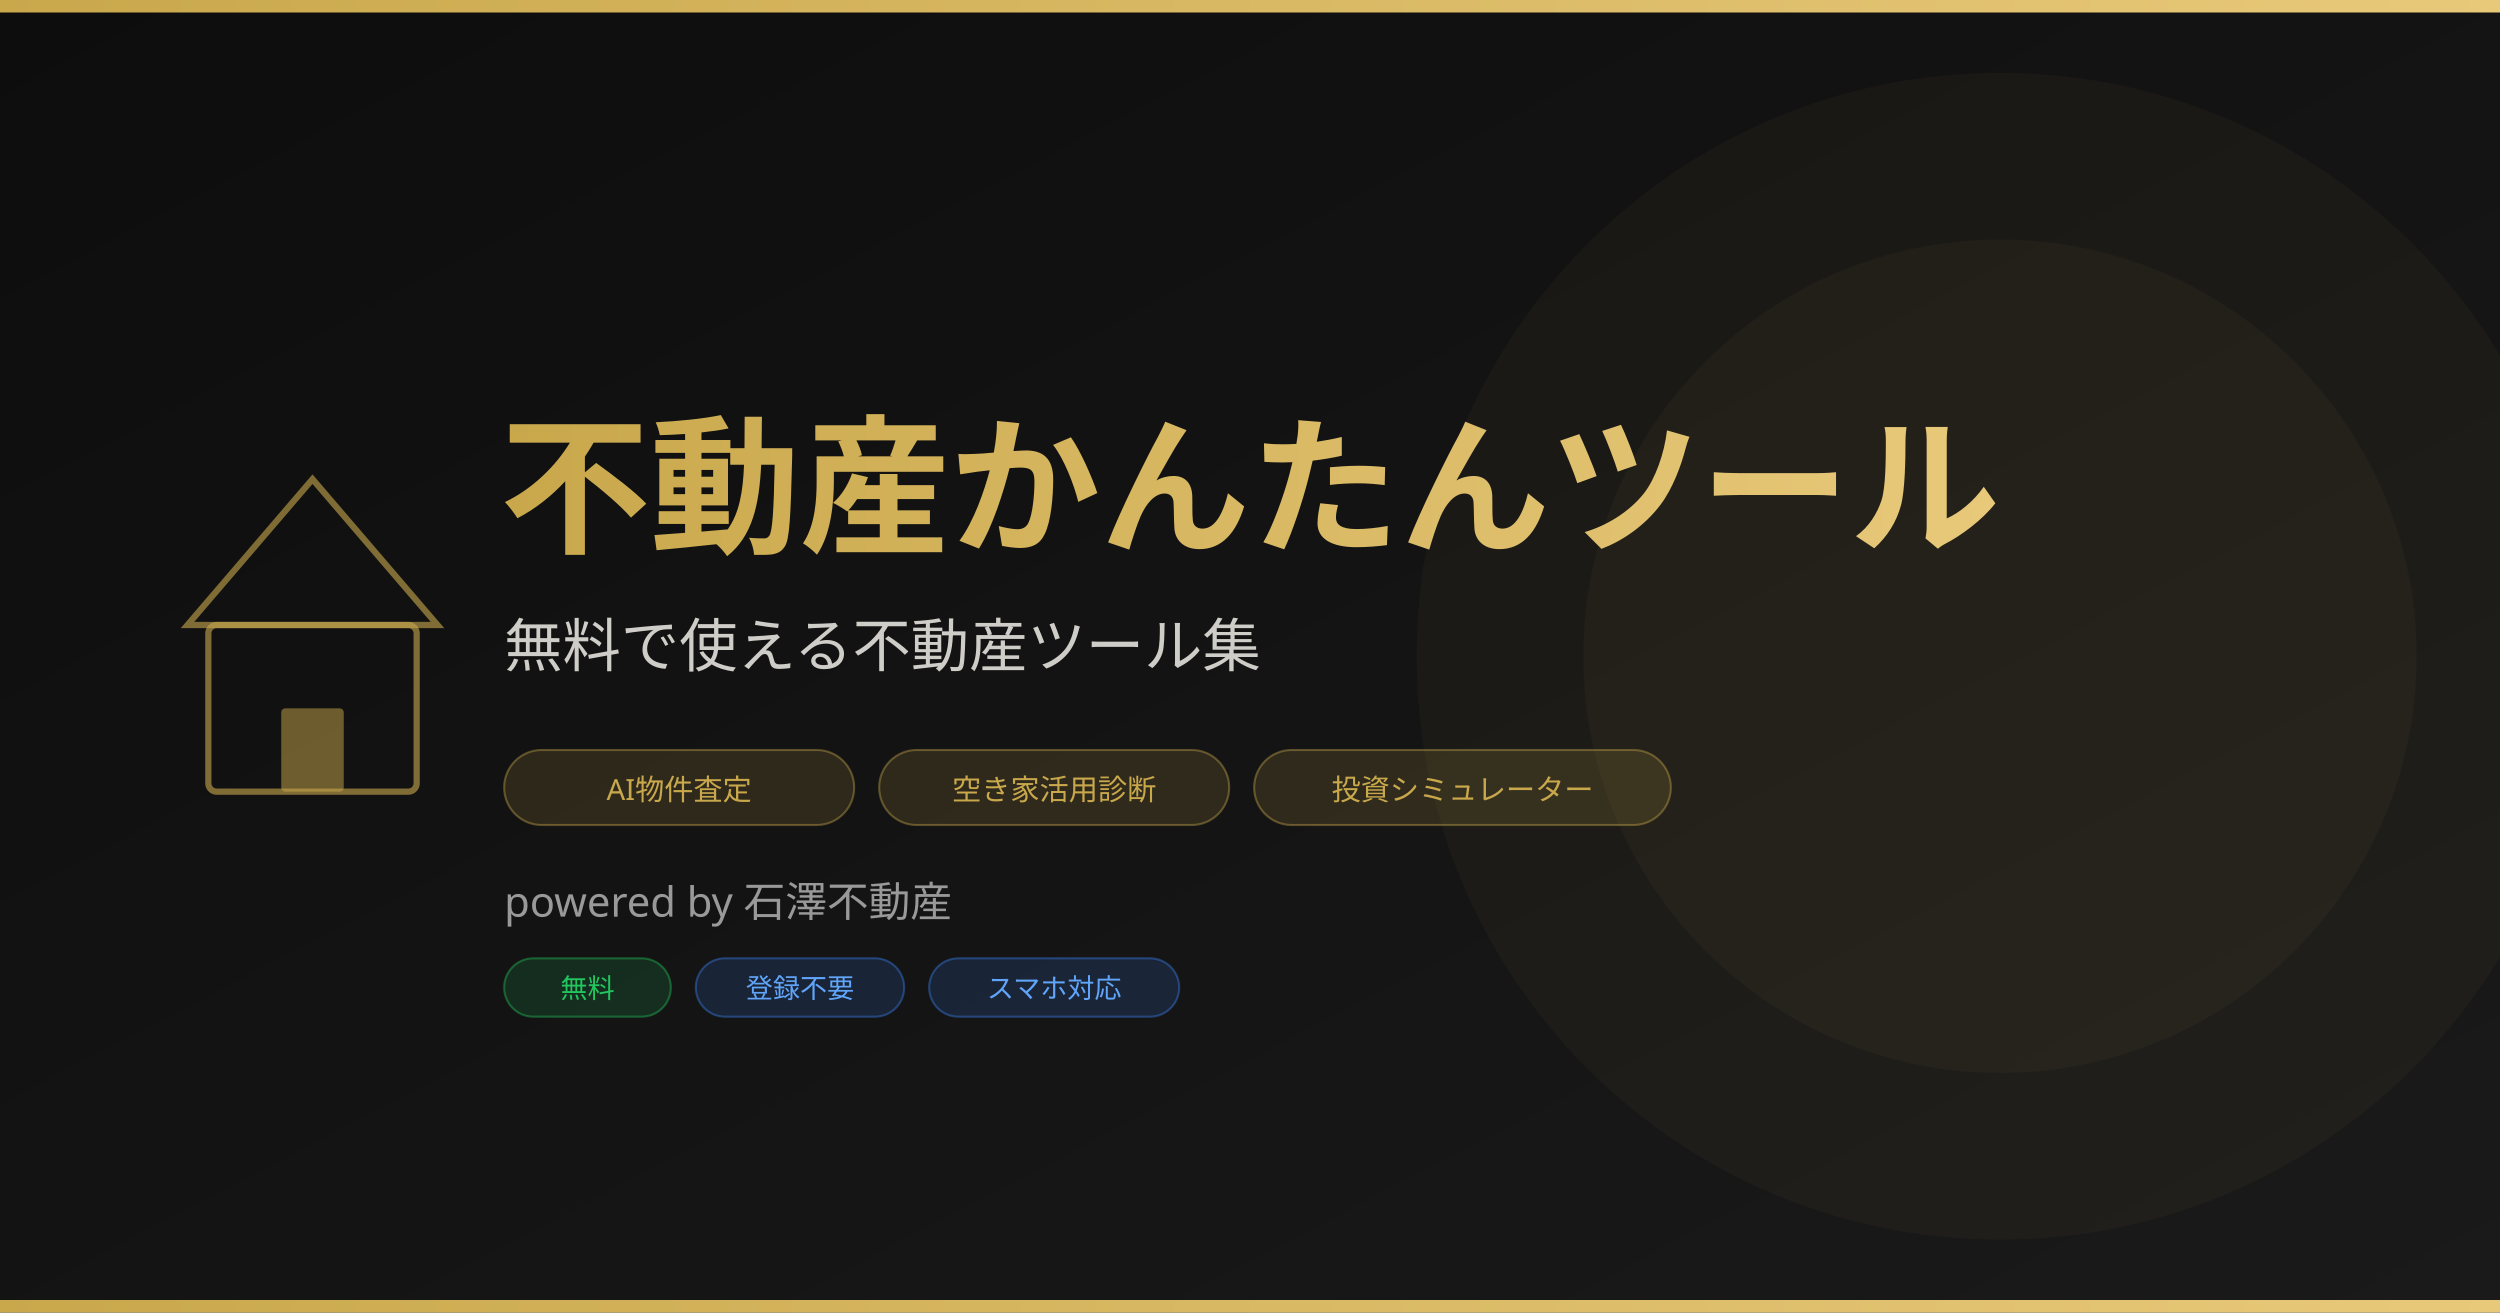
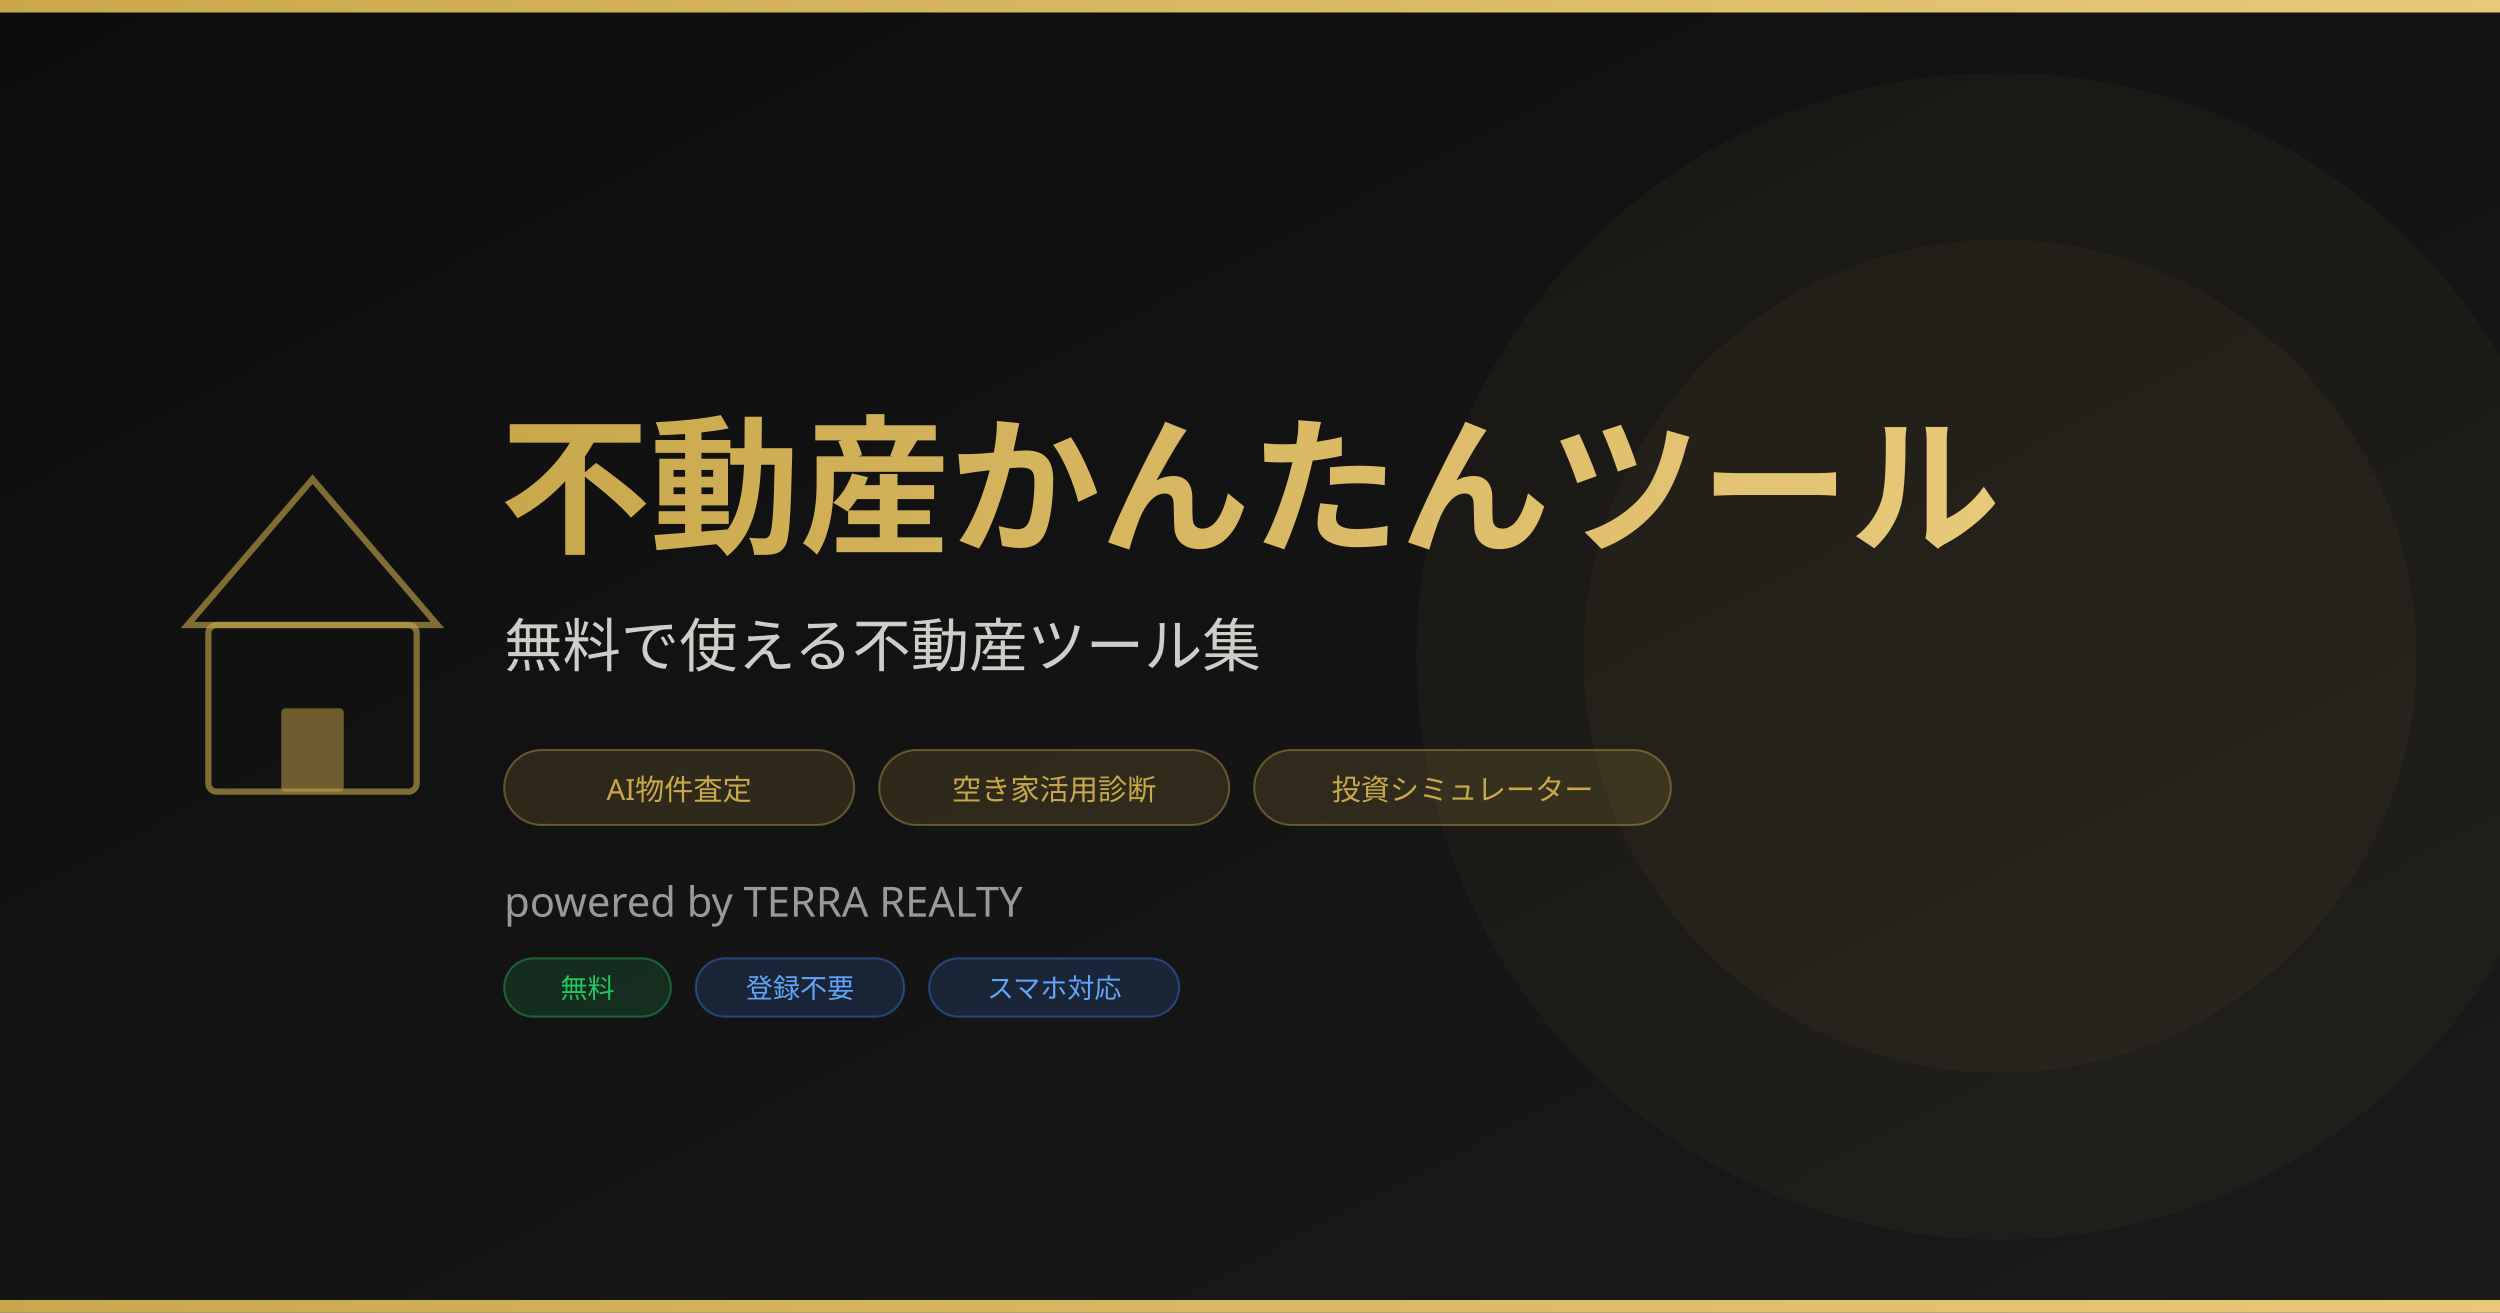
<svg xmlns="http://www.w3.org/2000/svg" width="1200" height="630" viewBox="0 0 1200 630">
  <defs>
    <linearGradient id="bg" x1="0%" y1="0%" x2="100%" y2="100%">
      <stop offset="0%" style="stop-color:#0d0d0d" />
      <stop offset="100%" style="stop-color:#1a1a1a" />
    </linearGradient>
    <linearGradient id="gold" x1="0%" y1="0%" x2="100%" y2="0%">
      <stop offset="0%" style="stop-color:#c9a84c" />
      <stop offset="100%" style="stop-color:#e8c97a" />
    </linearGradient>
  </defs>
  <rect width="1200" height="630" fill="url(#bg)" />
  <rect x="0" y="0" width="1200" height="6" fill="url(#gold)" />
  <circle cx="960" cy="315" r="280" fill="#c9a84c" opacity="0.04" />
  <circle cx="960" cy="315" r="200" fill="#c9a84c" opacity="0.04" />
  <g transform="translate(100, 240)">
    <rect x="0" y="60" width="100" height="80" rx="4" fill="none" stroke="#c9a84c" stroke-width="3" opacity="0.6" />
    <polygon points="50,-10 -10,60 110,60" fill="none" stroke="#c9a84c" stroke-width="3" opacity="0.6" />
    <rect x="35" y="100" width="30" height="40" rx="2" fill="#c9a84c" opacity="0.5" />
  </g>
  <text x="240" y="260" font-family="'Noto Sans JP', 'Hiragino Kaku Gothic ProN', sans-serif" font-size="72" font-weight="900" fill="url(#gold)">不動産かんたんツール</text>
  <text x="242" y="320" font-family="'Noto Sans JP', 'Hiragino Kaku Gothic ProN', sans-serif" font-size="28" font-weight="400" fill="#f0ede8" opacity="0.85">無料で使える不動産ツール集</text>
  <g transform="translate(242, 360)">
    <rect x="0" y="0" width="168" height="36" rx="18" fill="rgba(201,168,76,0.15)" stroke="rgba(201,168,76,0.4)" stroke-width="1" />
    <text x="84" y="24" font-family="sans-serif" font-size="14" fill="#c9a84c" text-anchor="middle">AI物件査定</text>
    <rect x="180" y="0" width="168" height="36" rx="18" fill="rgba(201,168,76,0.15)" stroke="rgba(201,168,76,0.4)" stroke-width="1" />
    <text x="264" y="24" font-family="sans-serif" font-size="14" fill="#c9a84c" text-anchor="middle">空き家活用診断</text>
    <rect x="360" y="0" width="200" height="36" rx="18" fill="rgba(201,168,76,0.15)" stroke="rgba(201,168,76,0.4)" stroke-width="1" />
    <text x="460" y="24" font-family="sans-serif" font-size="14" fill="#c9a84c" text-anchor="middle">投資シミュレーター</text>
  </g>
-   <text x="242" y="440" font-family="'Noto Sans JP', 'Hiragino Kaku Gothic ProN', sans-serif" font-size="20" fill="#999999">powered by 石澤不動産</text>
+   <text x="242" y="440" font-family="'Noto Sans JP', 'Hiragino Kaku Gothic ProN', sans-serif" font-size="20" fill="#999999">powered by TERRA REALTY</text>
  <rect x="242" y="460" width="80" height="28" rx="14" fill="rgba(34,197,94,0.15)" stroke="rgba(34,197,94,0.4)" stroke-width="1" />
  <text x="282" y="479" font-family="sans-serif" font-size="13" fill="#22c55e" text-anchor="middle">無料</text>
  <rect x="334" y="460" width="100" height="28" rx="14" fill="rgba(59,130,246,0.15)" stroke="rgba(59,130,246,0.4)" stroke-width="1" />
  <text x="384" y="479" font-family="sans-serif" font-size="13" fill="#60a5fa" text-anchor="middle">登録不要</text>
  <rect x="446" y="460" width="120" height="28" rx="14" fill="rgba(59,130,246,0.15)" stroke="rgba(59,130,246,0.4)" stroke-width="1" />
  <text x="506" y="479" font-family="sans-serif" font-size="13" fill="#60a5fa" text-anchor="middle">スマホ対応</text>
  <rect x="0" y="624" width="1200" height="6" fill="url(#gold)" />
</svg>
